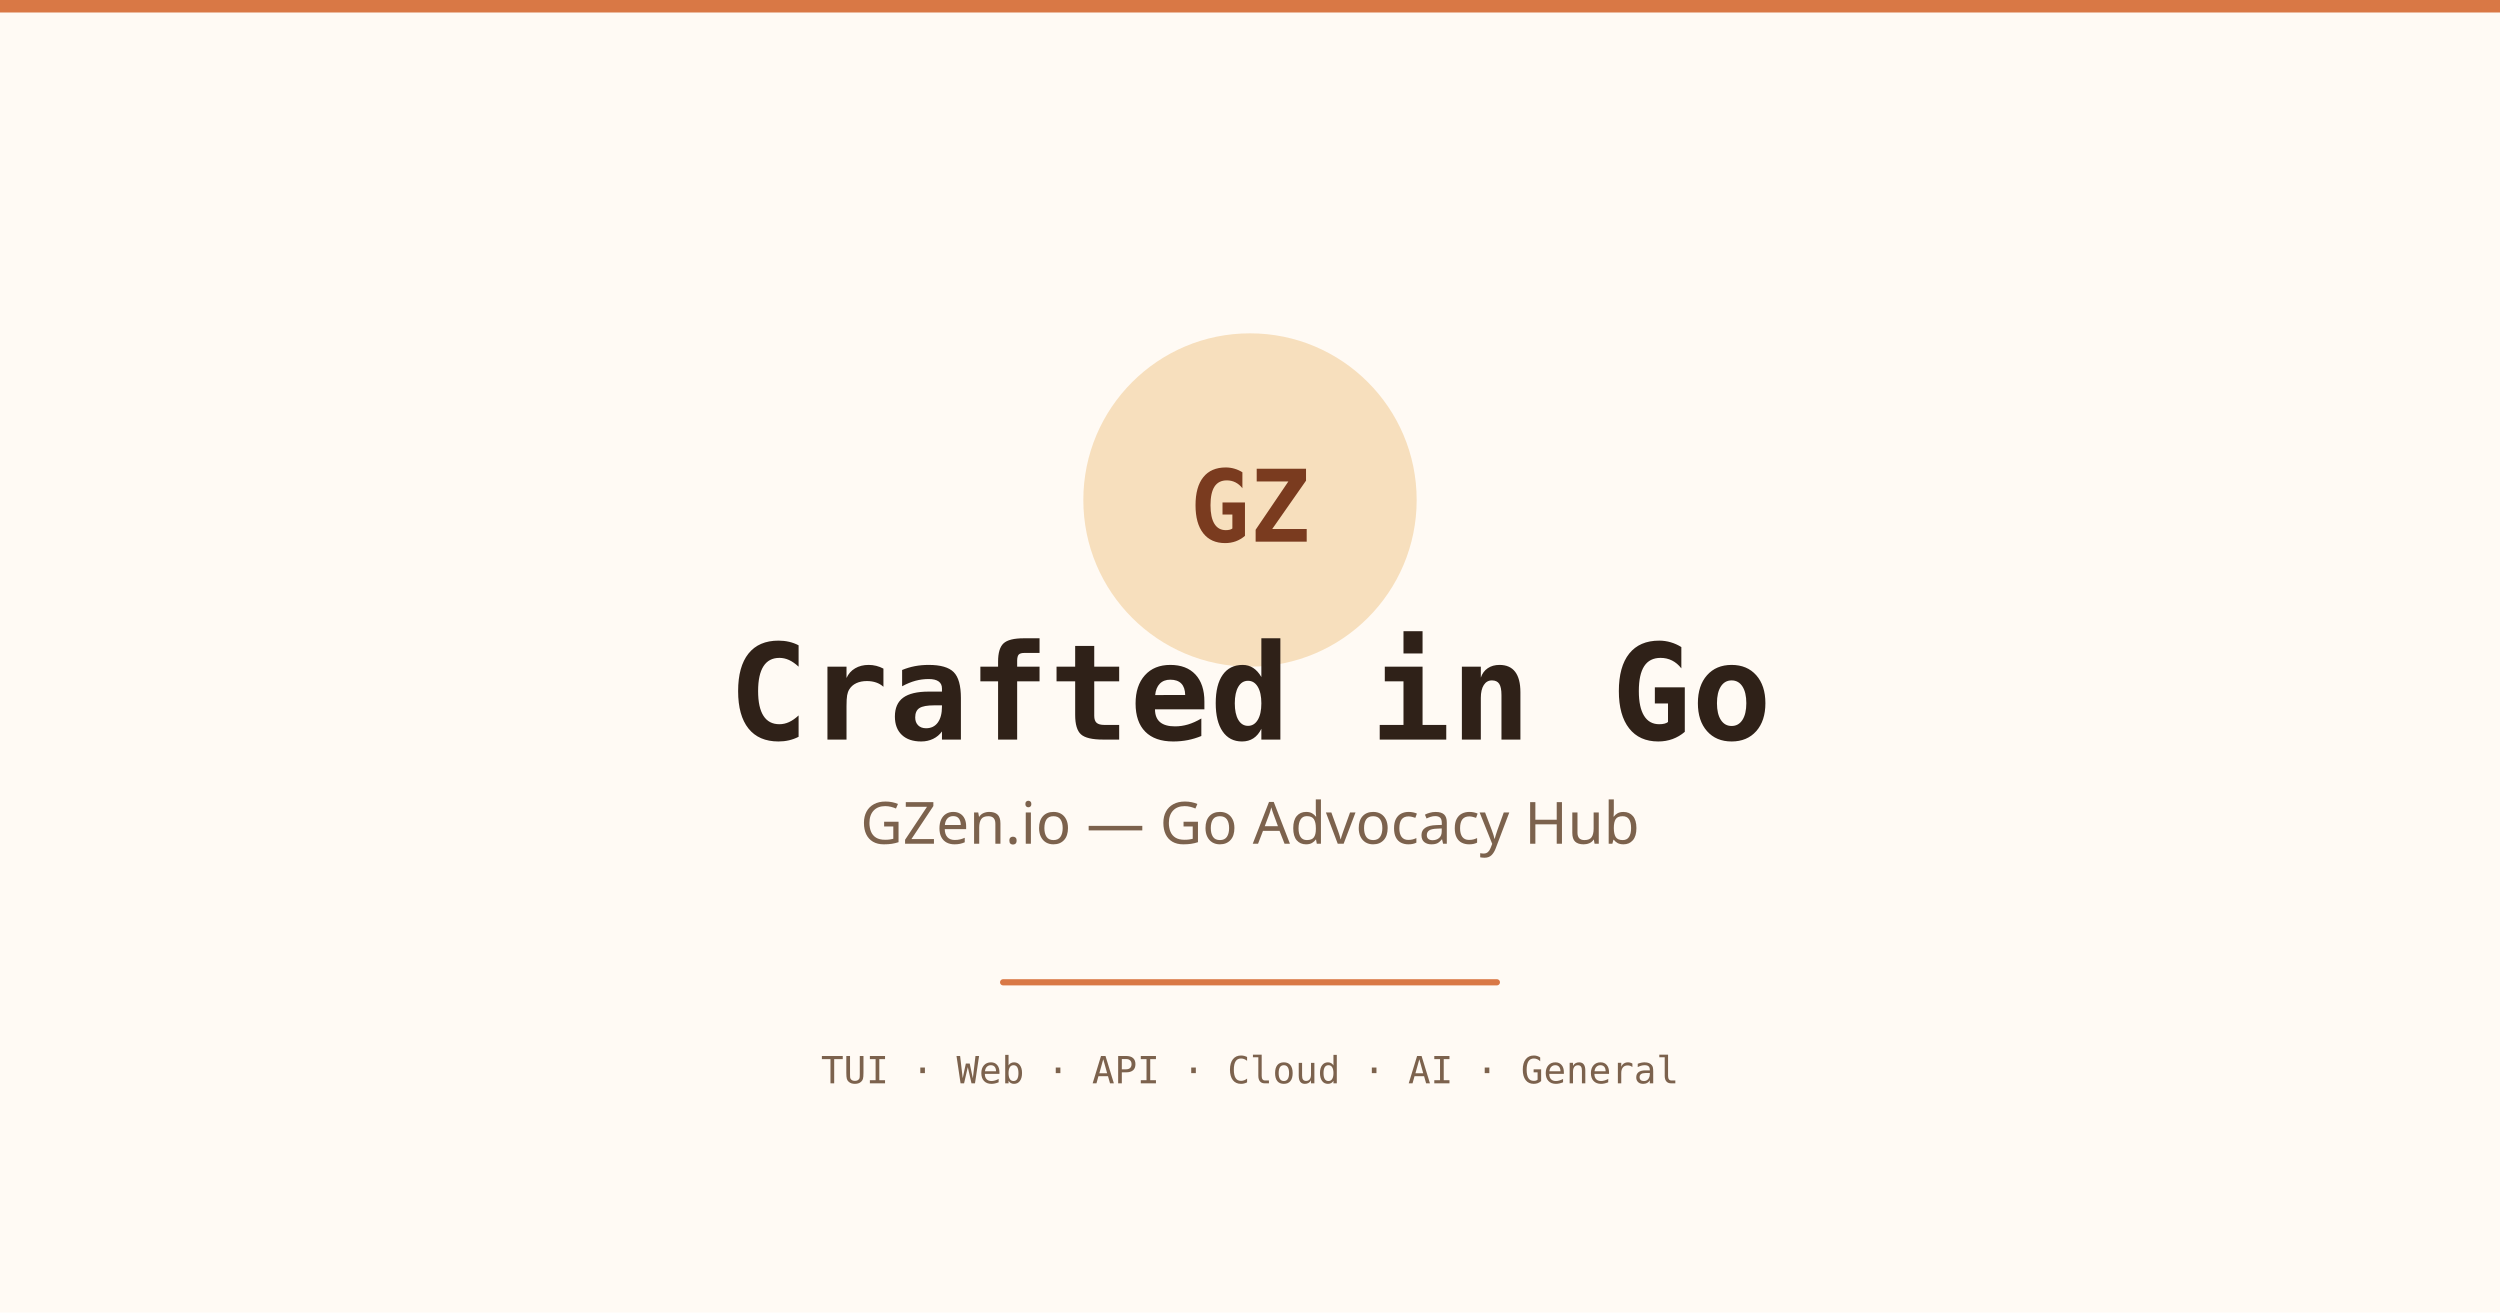
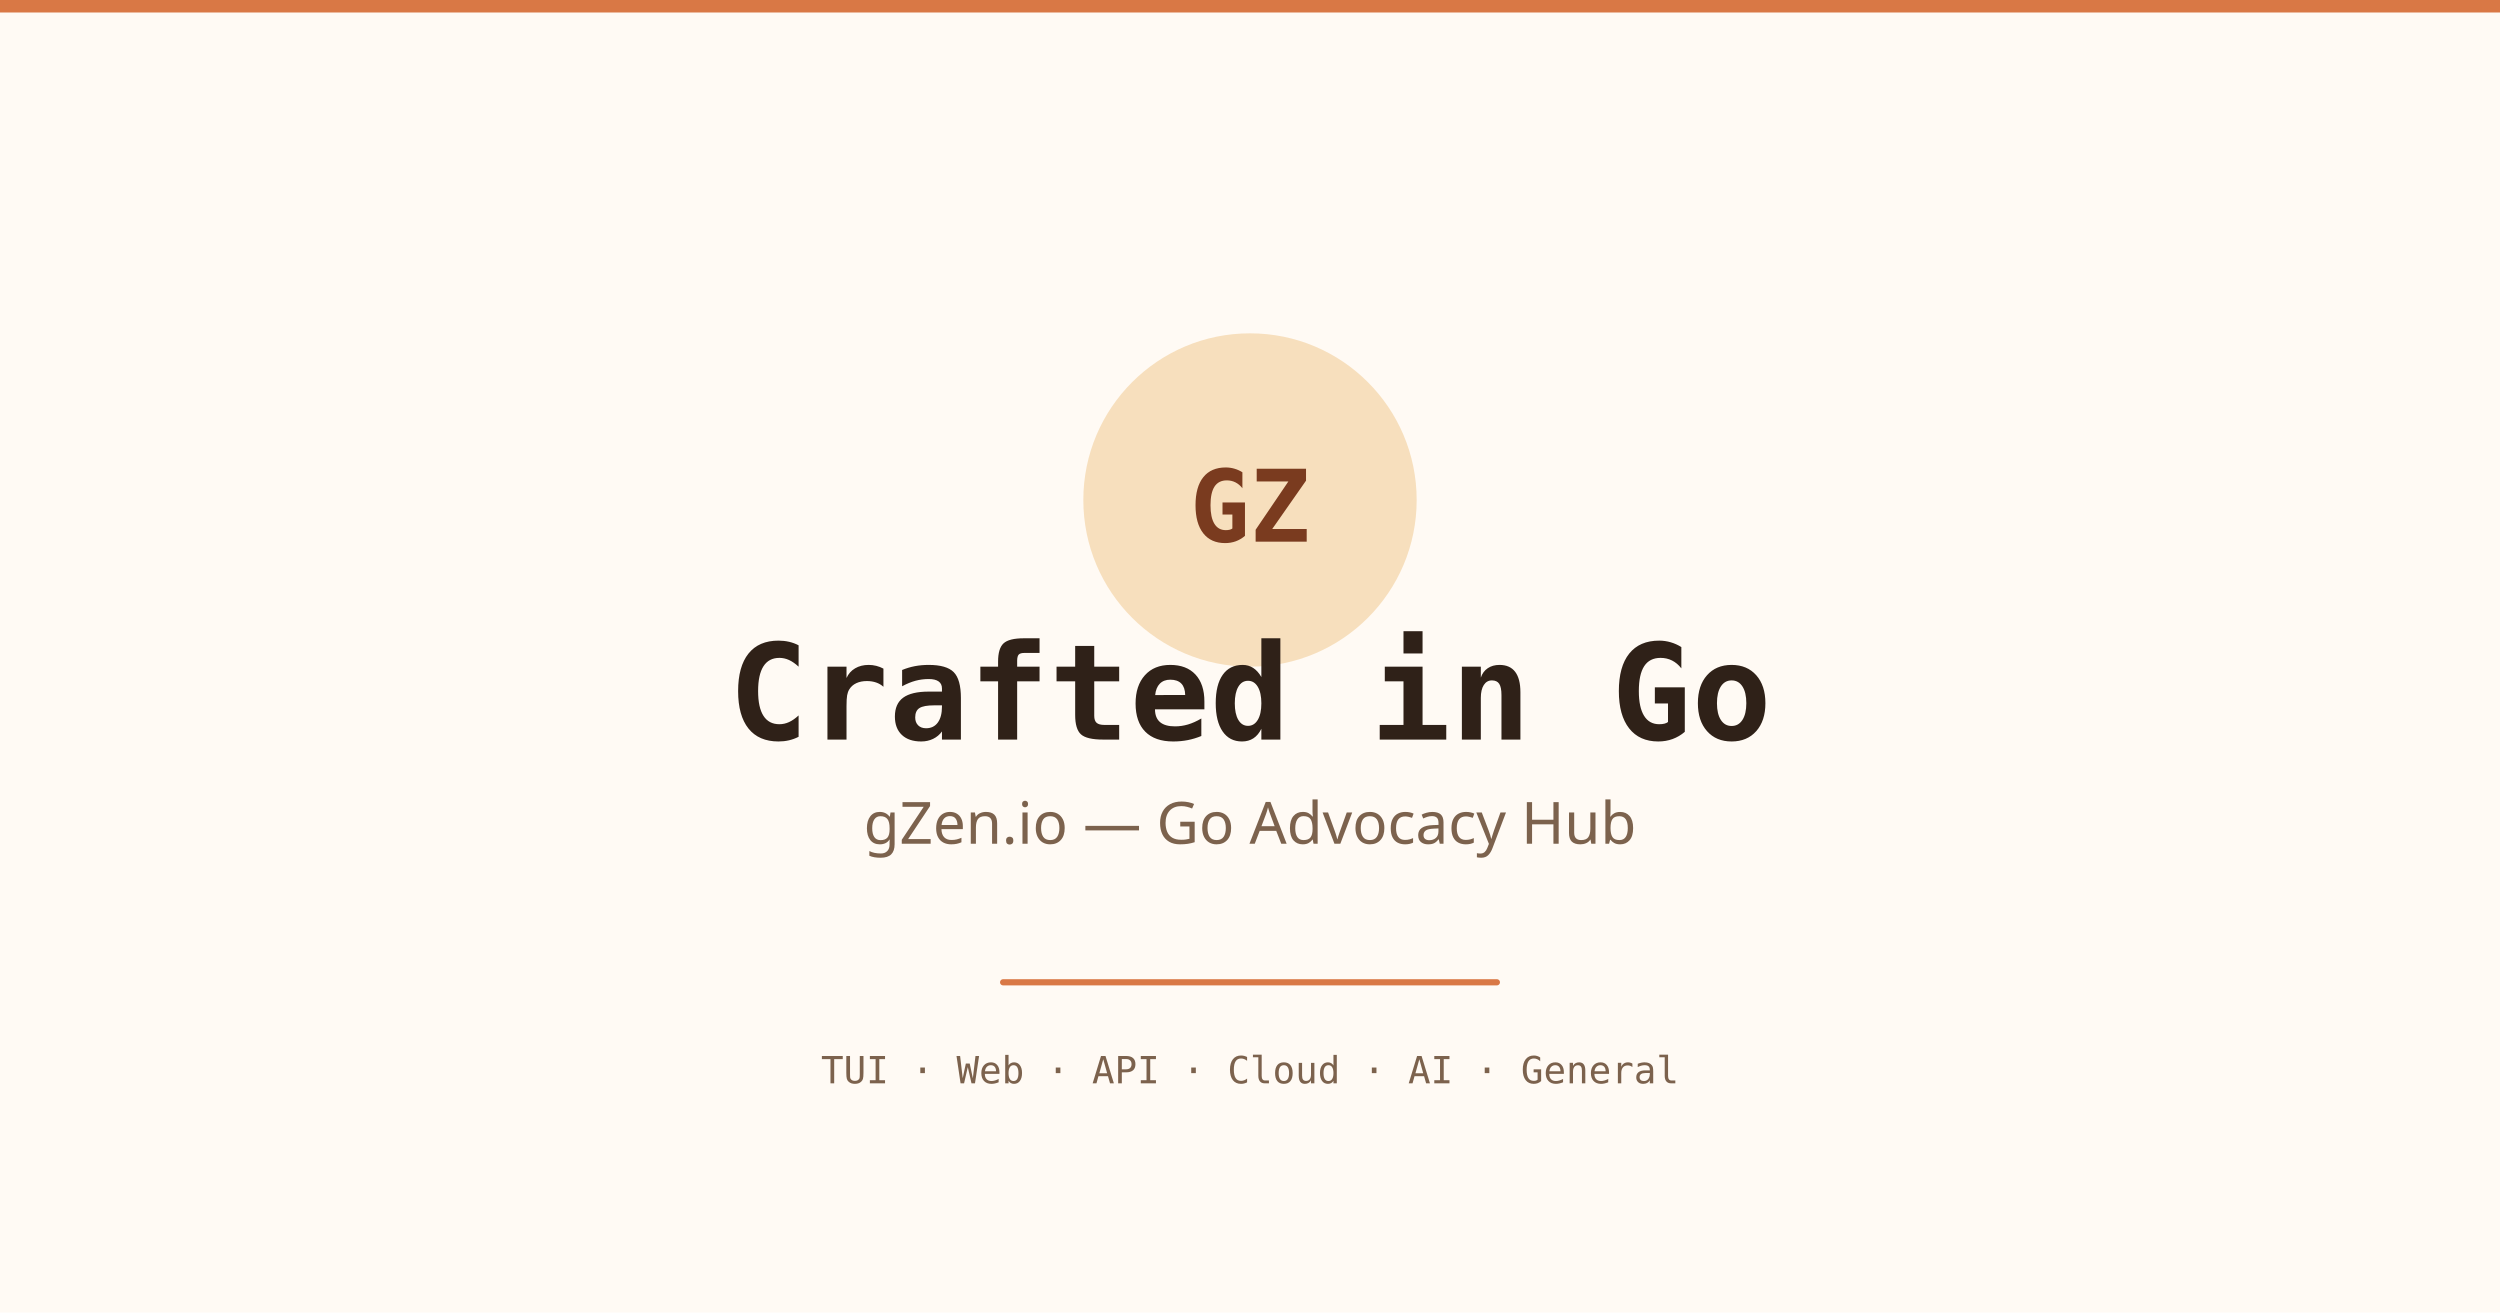
<svg xmlns="http://www.w3.org/2000/svg" width="1200" height="630" viewBox="0 0 1200 630">
  <rect width="1200" height="630" fill="#fffaf4" />
  <rect x="0" y="0" width="1200" height="6" fill="#d97845" />
  <circle cx="600" cy="240" r="80" fill="#f7dfbd" />
  <text x="600" y="260" text-anchor="middle" font-family="'JetBrains Mono', monospace" font-size="48" font-weight="700" fill="#7a3b1f">GZ</text>
  <text x="600" y="355" text-anchor="middle" font-family="'JetBrains Mono', monospace" font-size="64" font-weight="600" fill="#2f2118">Crafted in Go</text>
-   <text x="600" y="405" text-anchor="middle" font-family="'Noto Sans SC', sans-serif" font-size="28" fill="#7c624d">GZen.io — Go Advocacy Hub</text>
+   <text x="600" y="405" text-anchor="middle" font-family="'Noto Sans SC', sans-serif" font-size="28" fill="#7c624d">gZen.io — Go Advocacy Hub</text>
  <rect x="480" y="470" width="240" height="3" rx="1.5" fill="#d97845" />
  <text x="600" y="520" text-anchor="middle" font-family="'JetBrains Mono', monospace" font-size="18" fill="#7c624d">TUI · Web · API · Cloud · AI · General</text>
</svg>
